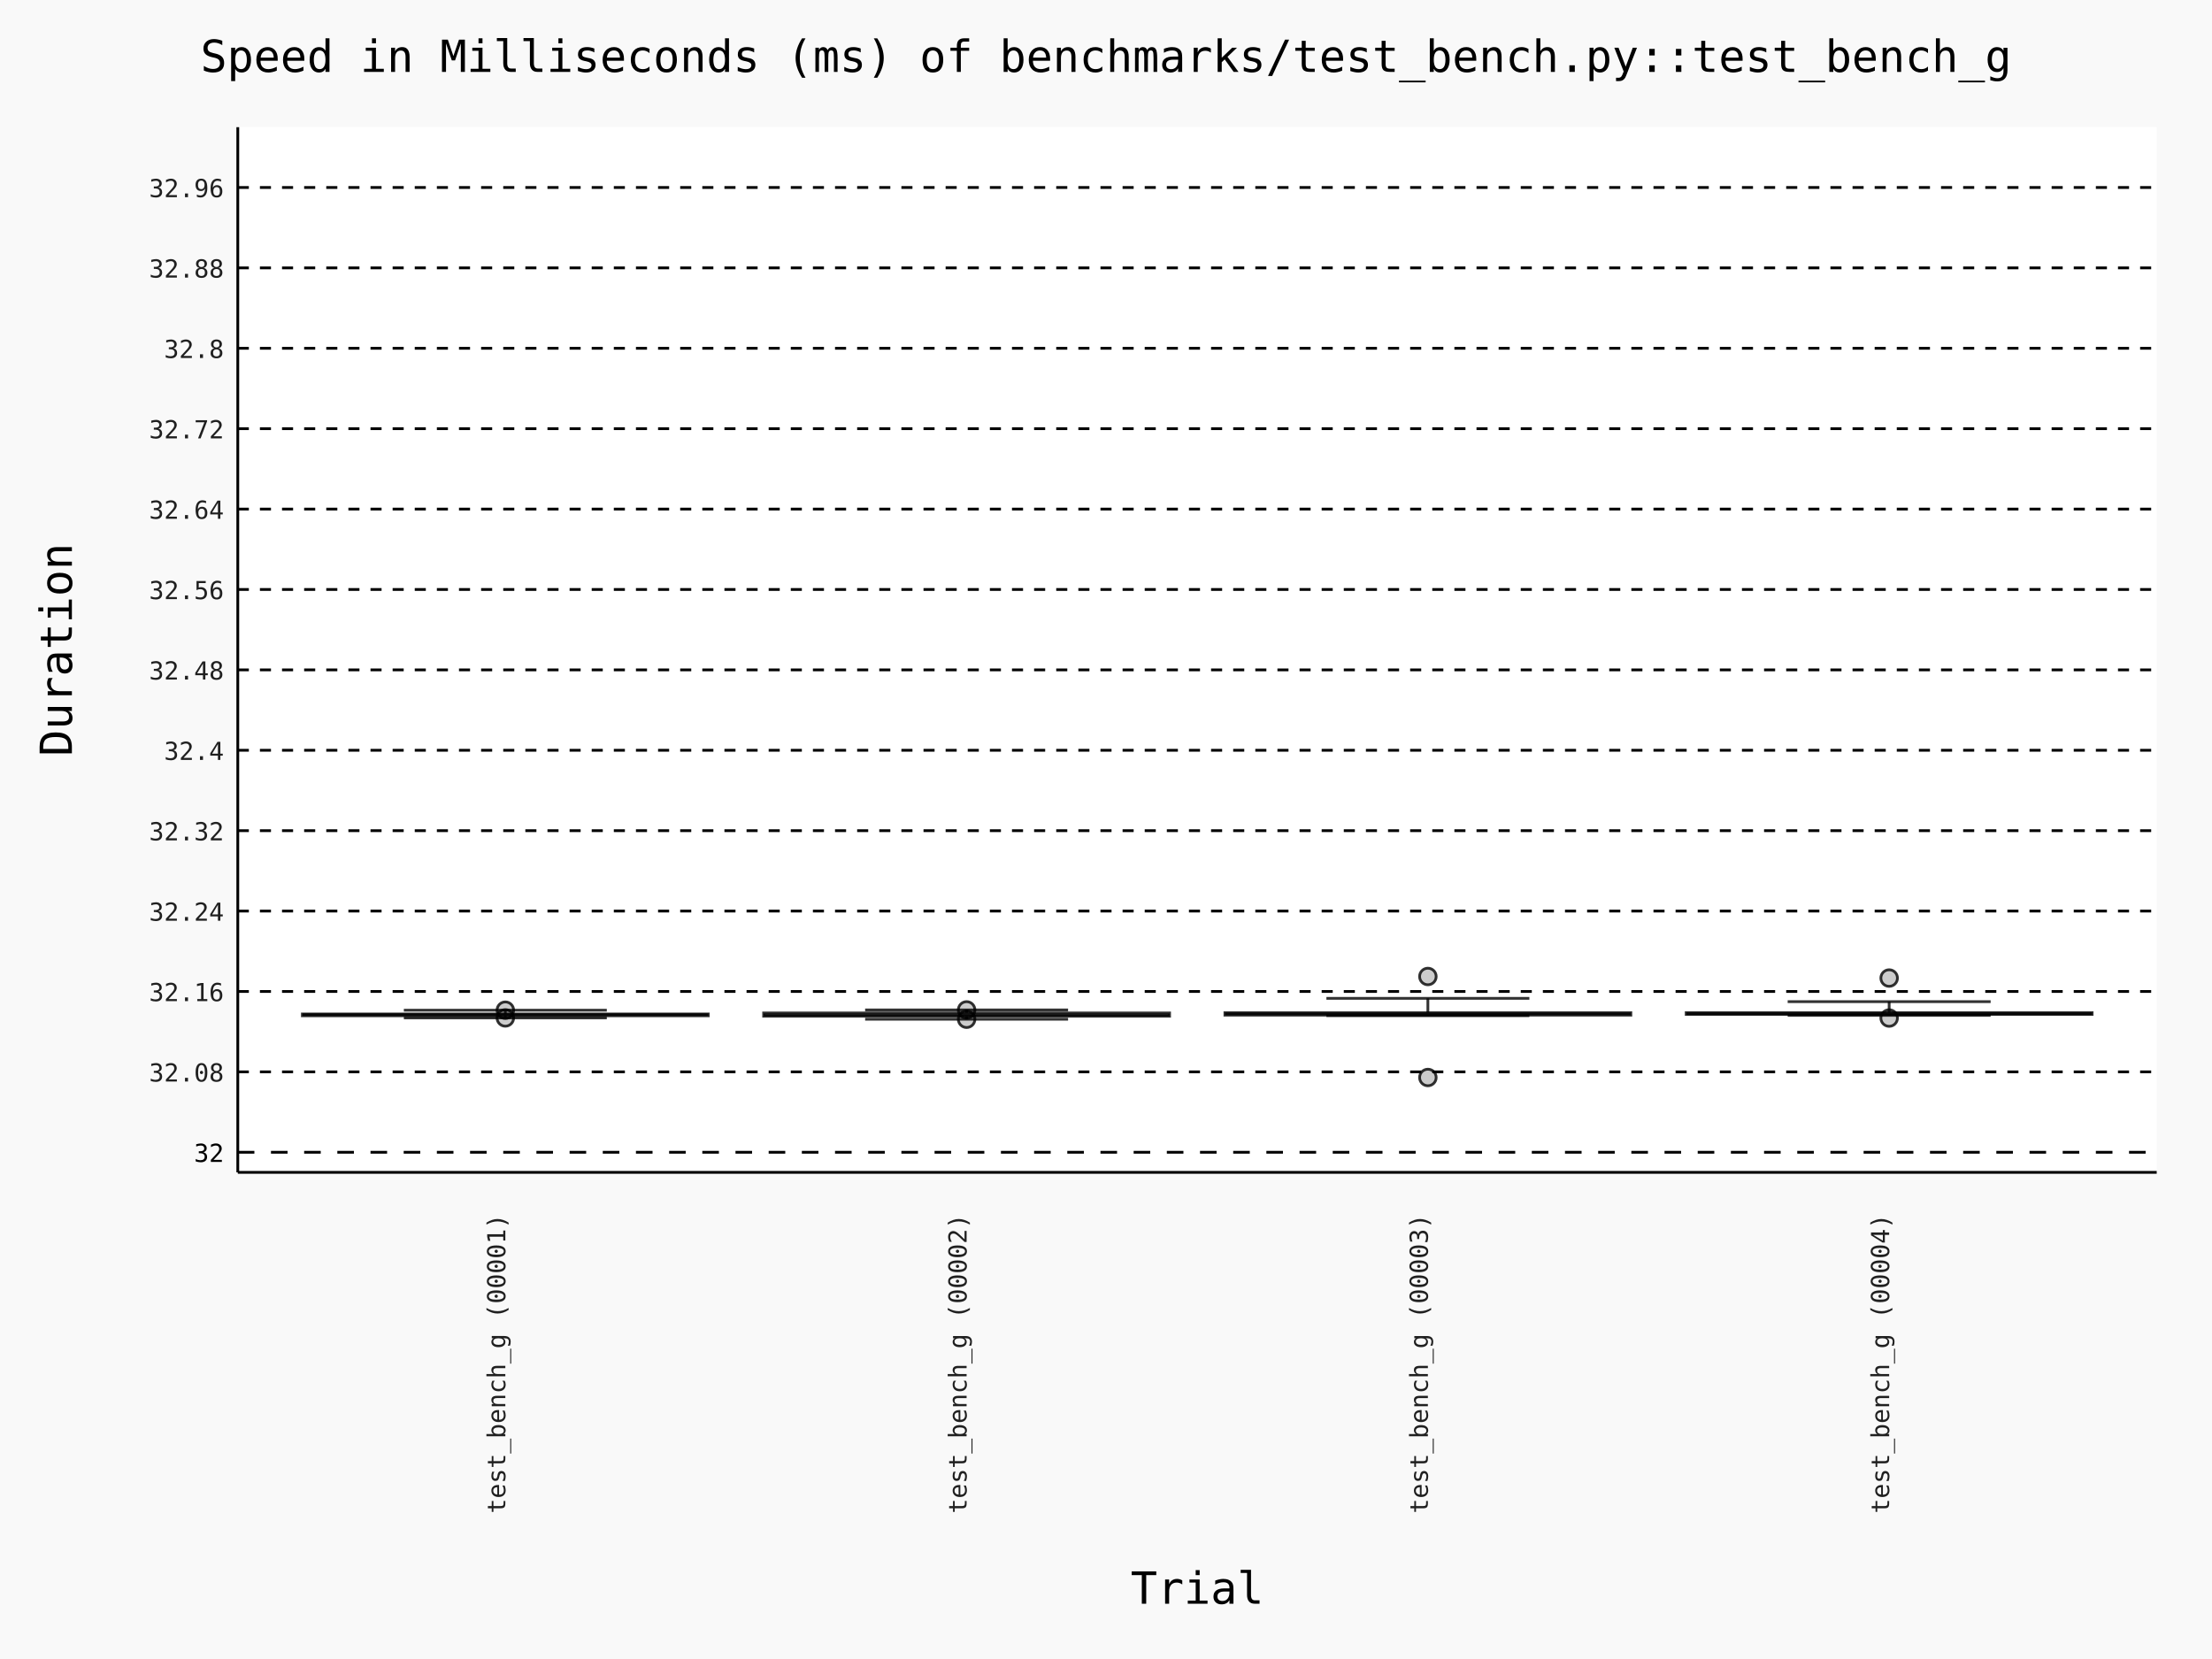
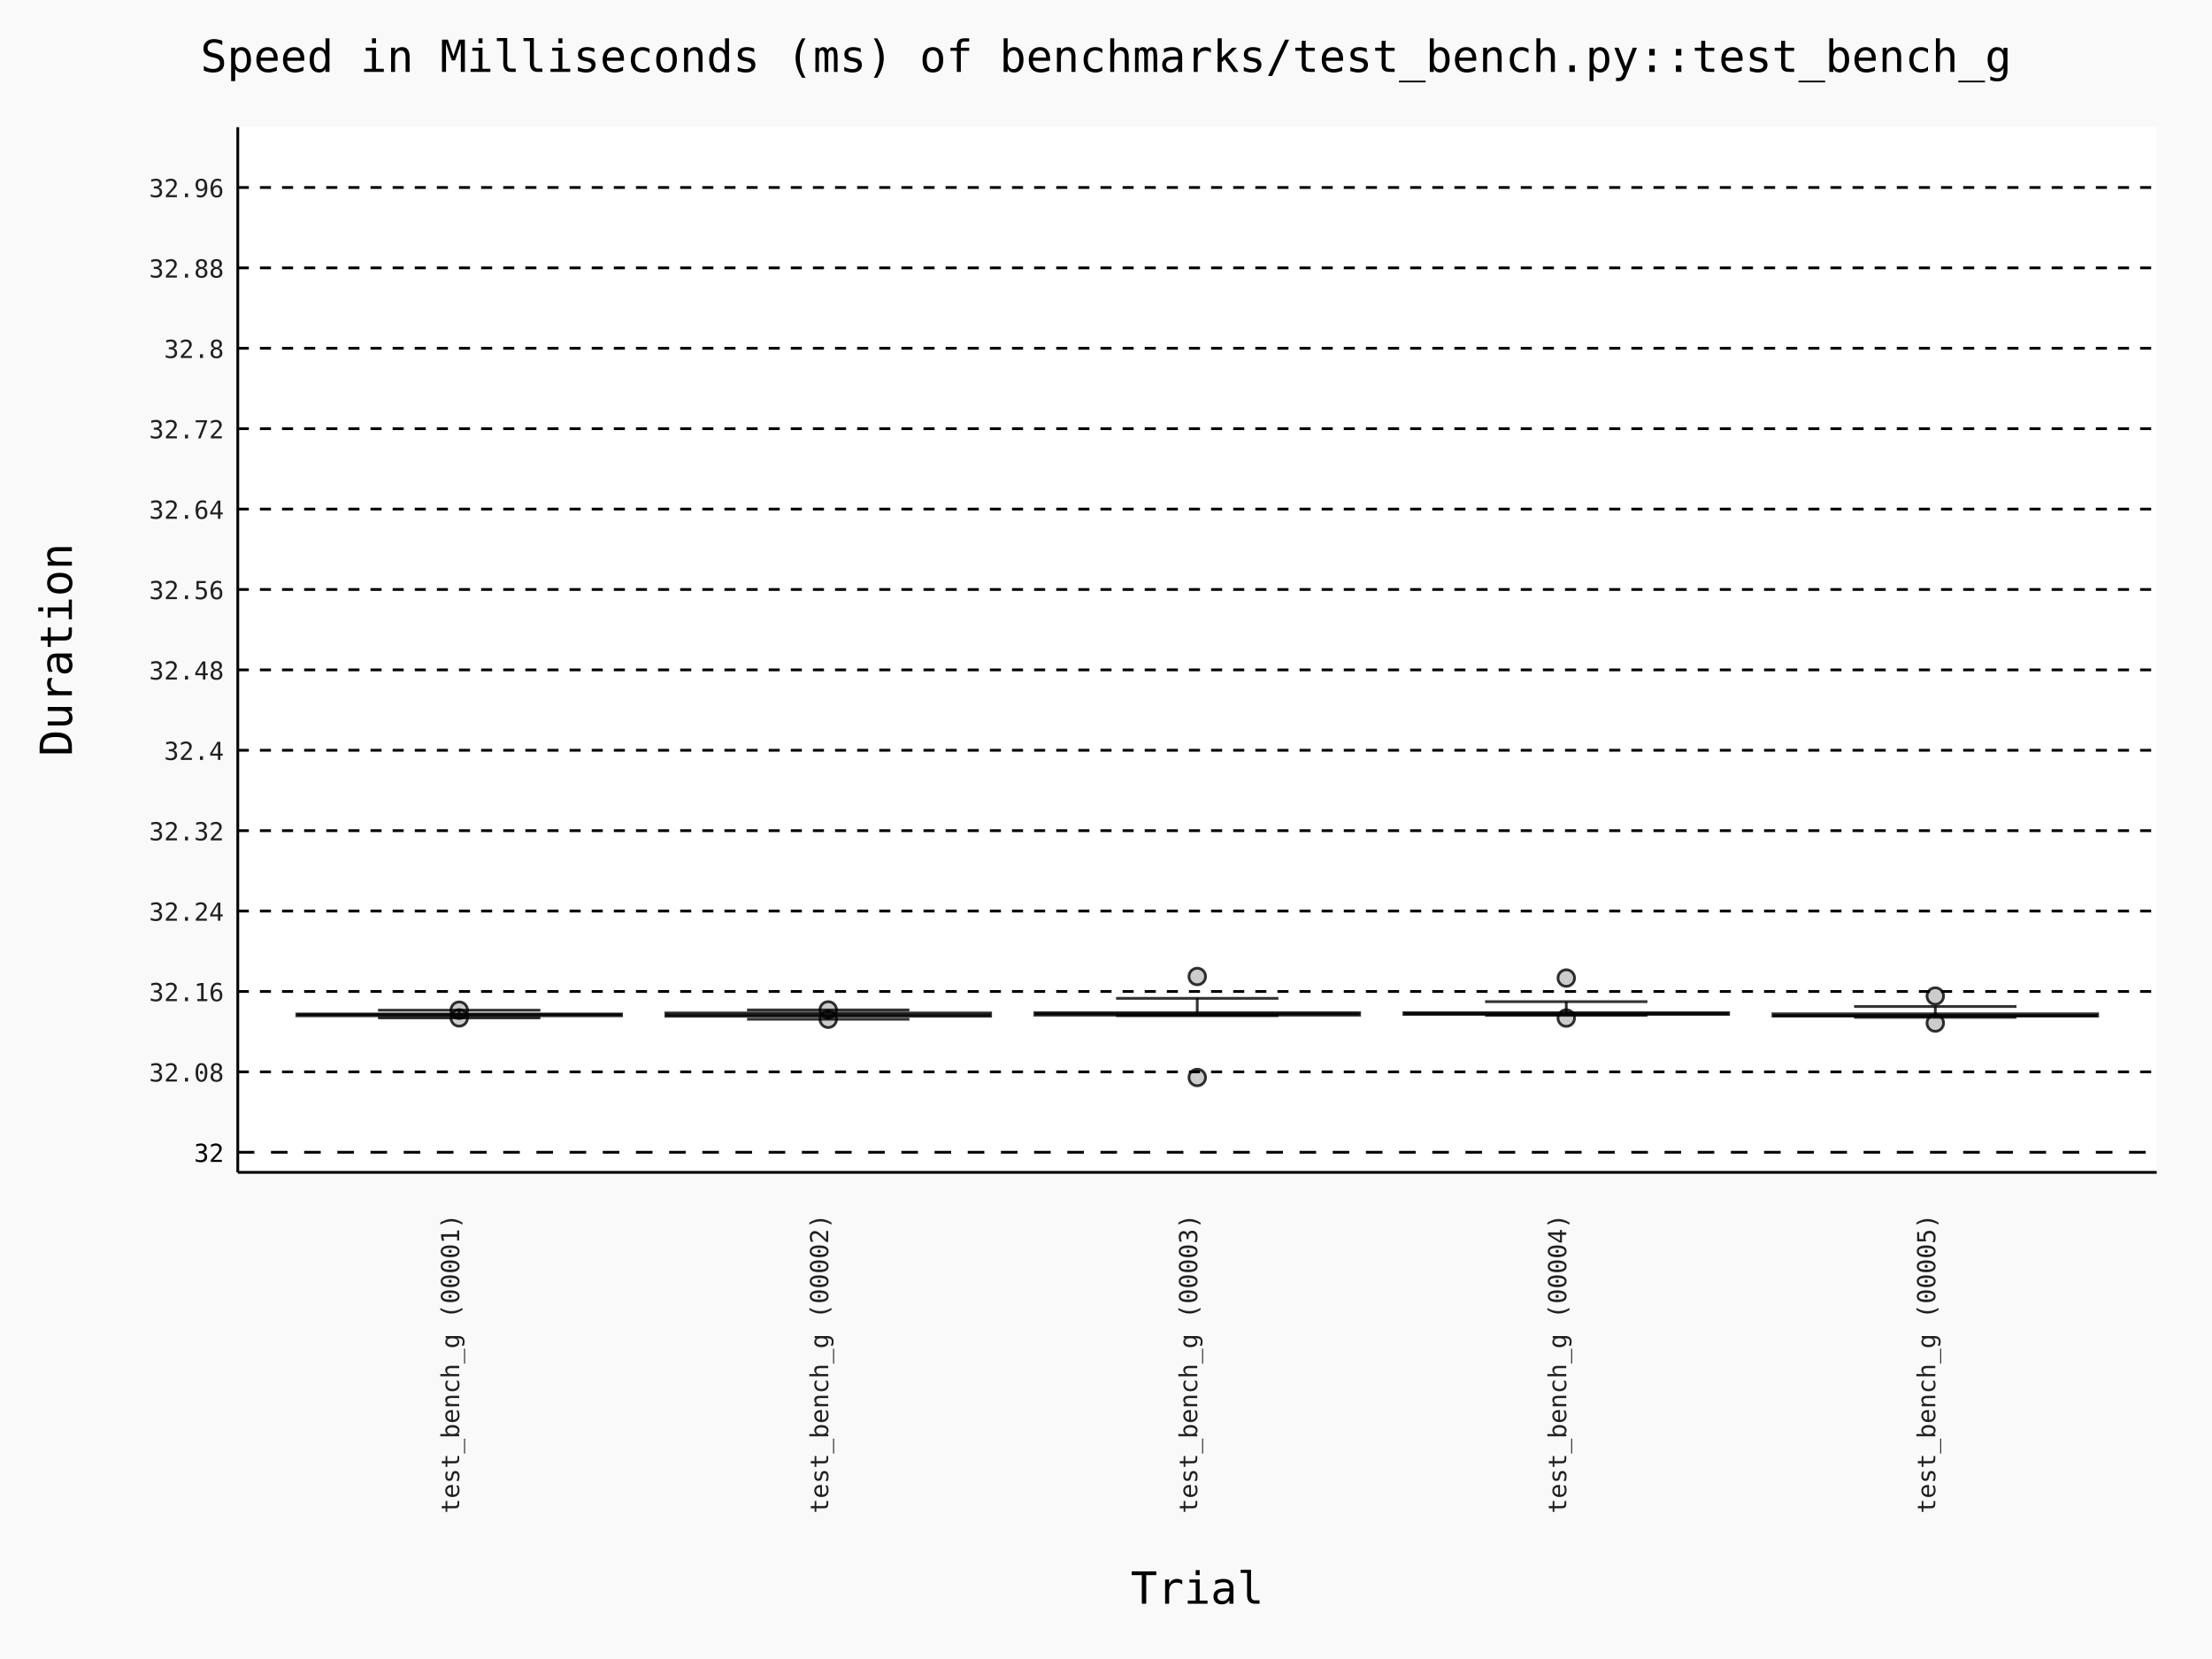
- <svg xmlns="http://www.w3.org/2000/svg" id="chart-4edb6f13-f04c-4167-ac22-a2e3483b337f" class="pygal-chart" viewBox="0 0 800 600">
+ <svg xmlns="http://www.w3.org/2000/svg" id="chart-d47e1f21-ee60-4f0f-8db7-7684466aa155" class="pygal-chart" viewBox="0 0 800 600">
  <defs>
-     <style type="text/css">#chart-4edb6f13-f04c-4167-ac22-a2e3483b337f{-webkit-user-select:none;-webkit-font-smoothing:antialiased;font-family:Consolas,"Deja Vu Sans Mono","Bitstream Vera Sans Mono","Courier New",monospace}#chart-4edb6f13-f04c-4167-ac22-a2e3483b337f .title{font-family:Consolas,"Deja Vu Sans Mono","Bitstream Vera Sans Mono","Courier New",monospace;font-size:16px}#chart-4edb6f13-f04c-4167-ac22-a2e3483b337f .legends .legend text{font-family:Consolas,"Deja Vu Sans Mono","Bitstream Vera Sans Mono","Courier New",monospace;font-size:14px}#chart-4edb6f13-f04c-4167-ac22-a2e3483b337f .axis text{font-family:Consolas,"Deja Vu Sans Mono","Bitstream Vera Sans Mono","Courier New",monospace;font-size:10px}#chart-4edb6f13-f04c-4167-ac22-a2e3483b337f .axis text.major{font-family:Consolas,"Deja Vu Sans Mono","Bitstream Vera Sans Mono","Courier New",monospace;font-size:10px}#chart-4edb6f13-f04c-4167-ac22-a2e3483b337f .text-overlay text.value{font-family:Consolas,"Deja Vu Sans Mono","Bitstream Vera Sans Mono","Courier New",monospace;font-size:16px}#chart-4edb6f13-f04c-4167-ac22-a2e3483b337f .text-overlay text.label{font-family:Consolas,"Deja Vu Sans Mono","Bitstream Vera Sans Mono","Courier New",monospace;font-size:10px}#chart-4edb6f13-f04c-4167-ac22-a2e3483b337f .tooltip{font-family:Consolas,"Deja Vu Sans Mono","Bitstream Vera Sans Mono","Courier New",monospace;font-size:14px}#chart-4edb6f13-f04c-4167-ac22-a2e3483b337f text.no_data{font-family:Consolas,"Deja Vu Sans Mono","Bitstream Vera Sans Mono","Courier New",monospace;font-size:64px}
- #chart-4edb6f13-f04c-4167-ac22-a2e3483b337f{background-color:rgba(249,249,249,1)}#chart-4edb6f13-f04c-4167-ac22-a2e3483b337f path,#chart-4edb6f13-f04c-4167-ac22-a2e3483b337f line,#chart-4edb6f13-f04c-4167-ac22-a2e3483b337f rect,#chart-4edb6f13-f04c-4167-ac22-a2e3483b337f circle{-webkit-transition:150ms;-moz-transition:150ms;transition:150ms}#chart-4edb6f13-f04c-4167-ac22-a2e3483b337f .graph &gt; .background{fill:rgba(249,249,249,1)}#chart-4edb6f13-f04c-4167-ac22-a2e3483b337f .plot &gt; .background{fill:rgba(255,255,255,1)}#chart-4edb6f13-f04c-4167-ac22-a2e3483b337f .graph{fill:rgba(0,0,0,.87)}#chart-4edb6f13-f04c-4167-ac22-a2e3483b337f text.no_data{fill:rgba(0,0,0,1)}#chart-4edb6f13-f04c-4167-ac22-a2e3483b337f .title{fill:rgba(0,0,0,1)}#chart-4edb6f13-f04c-4167-ac22-a2e3483b337f .legends .legend text{fill:rgba(0,0,0,.87)}#chart-4edb6f13-f04c-4167-ac22-a2e3483b337f .legends .legend:hover text{fill:rgba(0,0,0,1)}#chart-4edb6f13-f04c-4167-ac22-a2e3483b337f .axis .line{stroke:rgba(0,0,0,1)}#chart-4edb6f13-f04c-4167-ac22-a2e3483b337f .axis .guide.line{stroke:rgba(0,0,0,.54)}#chart-4edb6f13-f04c-4167-ac22-a2e3483b337f .axis .major.line{stroke:rgba(0,0,0,.87)}#chart-4edb6f13-f04c-4167-ac22-a2e3483b337f .axis text.major{fill:rgba(0,0,0,1)}#chart-4edb6f13-f04c-4167-ac22-a2e3483b337f .axis.y .guides:hover .guide.line,#chart-4edb6f13-f04c-4167-ac22-a2e3483b337f .line-graph .axis.x .guides:hover .guide.line,#chart-4edb6f13-f04c-4167-ac22-a2e3483b337f .stackedline-graph .axis.x .guides:hover .guide.line,#chart-4edb6f13-f04c-4167-ac22-a2e3483b337f .xy-graph .axis.x .guides:hover .guide.line{stroke:rgba(0,0,0,1)}#chart-4edb6f13-f04c-4167-ac22-a2e3483b337f .axis .guides:hover text{fill:rgba(0,0,0,1)}#chart-4edb6f13-f04c-4167-ac22-a2e3483b337f .reactive{fill-opacity:.7;stroke-opacity:.8;stroke-width:1}#chart-4edb6f13-f04c-4167-ac22-a2e3483b337f .ci{stroke:rgba(0,0,0,.87)}#chart-4edb6f13-f04c-4167-ac22-a2e3483b337f .reactive.active,#chart-4edb6f13-f04c-4167-ac22-a2e3483b337f .active .reactive{fill-opacity:.8;stroke-opacity:.9;stroke-width:4}#chart-4edb6f13-f04c-4167-ac22-a2e3483b337f .ci .reactive.active{stroke-width:1.5}#chart-4edb6f13-f04c-4167-ac22-a2e3483b337f .series text{fill:rgba(0,0,0,1)}#chart-4edb6f13-f04c-4167-ac22-a2e3483b337f .tooltip rect{fill:rgba(255,255,255,1);stroke:rgba(0,0,0,1);-webkit-transition:opacity 150ms;-moz-transition:opacity 150ms;transition:opacity 150ms}#chart-4edb6f13-f04c-4167-ac22-a2e3483b337f .tooltip .label{fill:rgba(0,0,0,.87)}#chart-4edb6f13-f04c-4167-ac22-a2e3483b337f .tooltip .label{fill:rgba(0,0,0,.87)}#chart-4edb6f13-f04c-4167-ac22-a2e3483b337f .tooltip .legend{font-size:.8em;fill:rgba(0,0,0,.54)}#chart-4edb6f13-f04c-4167-ac22-a2e3483b337f .tooltip .x_label{font-size:.6em;fill:rgba(0,0,0,1)}#chart-4edb6f13-f04c-4167-ac22-a2e3483b337f .tooltip .xlink{font-size:.5em;text-decoration:underline}#chart-4edb6f13-f04c-4167-ac22-a2e3483b337f .tooltip .value{font-size:1.5em}#chart-4edb6f13-f04c-4167-ac22-a2e3483b337f .bound{font-size:.5em}#chart-4edb6f13-f04c-4167-ac22-a2e3483b337f .max-value{font-size:.75em;fill:rgba(0,0,0,.54)}#chart-4edb6f13-f04c-4167-ac22-a2e3483b337f .map-element{fill:rgba(255,255,255,1);stroke:rgba(0,0,0,.54) !important}#chart-4edb6f13-f04c-4167-ac22-a2e3483b337f .map-element .reactive{fill-opacity:inherit;stroke-opacity:inherit}#chart-4edb6f13-f04c-4167-ac22-a2e3483b337f .color-0,#chart-4edb6f13-f04c-4167-ac22-a2e3483b337f .color-0 a:visited{stroke:#000000;fill:#000000}#chart-4edb6f13-f04c-4167-ac22-a2e3483b337f .color-1,#chart-4edb6f13-f04c-4167-ac22-a2e3483b337f .color-1 a:visited{stroke:#000000;fill:#000000}#chart-4edb6f13-f04c-4167-ac22-a2e3483b337f .color-2,#chart-4edb6f13-f04c-4167-ac22-a2e3483b337f .color-2 a:visited{stroke:#000000;fill:#000000}#chart-4edb6f13-f04c-4167-ac22-a2e3483b337f .color-3,#chart-4edb6f13-f04c-4167-ac22-a2e3483b337f .color-3 a:visited{stroke:#000000;fill:#000000}#chart-4edb6f13-f04c-4167-ac22-a2e3483b337f .text-overlay .color-0 text{fill:white}#chart-4edb6f13-f04c-4167-ac22-a2e3483b337f .text-overlay .color-1 text{fill:white}#chart-4edb6f13-f04c-4167-ac22-a2e3483b337f .text-overlay .color-2 text{fill:white}#chart-4edb6f13-f04c-4167-ac22-a2e3483b337f .text-overlay .color-3 text{fill:white}
- #chart-4edb6f13-f04c-4167-ac22-a2e3483b337f text.no_data{text-anchor:middle}#chart-4edb6f13-f04c-4167-ac22-a2e3483b337f .guide.line{fill:none}#chart-4edb6f13-f04c-4167-ac22-a2e3483b337f .centered{text-anchor:middle}#chart-4edb6f13-f04c-4167-ac22-a2e3483b337f .title{text-anchor:middle}#chart-4edb6f13-f04c-4167-ac22-a2e3483b337f .legends .legend text{fill-opacity:1}#chart-4edb6f13-f04c-4167-ac22-a2e3483b337f .axis.x text{text-anchor:middle}#chart-4edb6f13-f04c-4167-ac22-a2e3483b337f .axis.x:not(.web) text[transform]{text-anchor:start}#chart-4edb6f13-f04c-4167-ac22-a2e3483b337f .axis.x:not(.web) text[transform].backwards{text-anchor:end}#chart-4edb6f13-f04c-4167-ac22-a2e3483b337f .axis.y text{text-anchor:end}#chart-4edb6f13-f04c-4167-ac22-a2e3483b337f .axis.y text[transform].backwards{text-anchor:start}#chart-4edb6f13-f04c-4167-ac22-a2e3483b337f .axis.y2 text{text-anchor:start}#chart-4edb6f13-f04c-4167-ac22-a2e3483b337f .axis.y2 text[transform].backwards{text-anchor:end}#chart-4edb6f13-f04c-4167-ac22-a2e3483b337f .axis .guide.line{stroke-dasharray:4,4;stroke:black}#chart-4edb6f13-f04c-4167-ac22-a2e3483b337f .axis .major.guide.line{stroke-dasharray:6,6;stroke:black}#chart-4edb6f13-f04c-4167-ac22-a2e3483b337f .horizontal .axis.y .guide.line,#chart-4edb6f13-f04c-4167-ac22-a2e3483b337f .horizontal .axis.y2 .guide.line,#chart-4edb6f13-f04c-4167-ac22-a2e3483b337f .vertical .axis.x .guide.line{opacity:0}#chart-4edb6f13-f04c-4167-ac22-a2e3483b337f .horizontal .axis.always_show .guide.line,#chart-4edb6f13-f04c-4167-ac22-a2e3483b337f .vertical .axis.always_show .guide.line{opacity:1 !important}#chart-4edb6f13-f04c-4167-ac22-a2e3483b337f .axis.y .guides:hover .guide.line,#chart-4edb6f13-f04c-4167-ac22-a2e3483b337f .axis.y2 .guides:hover .guide.line,#chart-4edb6f13-f04c-4167-ac22-a2e3483b337f .axis.x .guides:hover .guide.line{opacity:1}#chart-4edb6f13-f04c-4167-ac22-a2e3483b337f .axis .guides:hover text{opacity:1}#chart-4edb6f13-f04c-4167-ac22-a2e3483b337f .nofill{fill:none}#chart-4edb6f13-f04c-4167-ac22-a2e3483b337f .subtle-fill{fill-opacity:.2}#chart-4edb6f13-f04c-4167-ac22-a2e3483b337f .dot{stroke-width:1px;fill-opacity:1;stroke-opacity:1}#chart-4edb6f13-f04c-4167-ac22-a2e3483b337f .dot.active{stroke-width:5px}#chart-4edb6f13-f04c-4167-ac22-a2e3483b337f .dot.negative{fill:transparent}#chart-4edb6f13-f04c-4167-ac22-a2e3483b337f text,#chart-4edb6f13-f04c-4167-ac22-a2e3483b337f tspan{stroke:none !important}#chart-4edb6f13-f04c-4167-ac22-a2e3483b337f .series text.active{opacity:1}#chart-4edb6f13-f04c-4167-ac22-a2e3483b337f .tooltip rect{fill-opacity:.95;stroke-width:.5}#chart-4edb6f13-f04c-4167-ac22-a2e3483b337f .tooltip text{fill-opacity:1}#chart-4edb6f13-f04c-4167-ac22-a2e3483b337f .showable{visibility:hidden}#chart-4edb6f13-f04c-4167-ac22-a2e3483b337f .showable.shown{visibility:visible}#chart-4edb6f13-f04c-4167-ac22-a2e3483b337f .gauge-background{fill:rgba(229,229,229,1);stroke:none}#chart-4edb6f13-f04c-4167-ac22-a2e3483b337f .bg-lines{stroke:rgba(249,249,249,1);stroke-width:2px}
+     <style type="text/css">#chart-d47e1f21-ee60-4f0f-8db7-7684466aa155{-webkit-user-select:none;-webkit-font-smoothing:antialiased;font-family:Consolas,"Deja Vu Sans Mono","Bitstream Vera Sans Mono","Courier New",monospace}#chart-d47e1f21-ee60-4f0f-8db7-7684466aa155 .title{font-family:Consolas,"Deja Vu Sans Mono","Bitstream Vera Sans Mono","Courier New",monospace;font-size:16px}#chart-d47e1f21-ee60-4f0f-8db7-7684466aa155 .legends .legend text{font-family:Consolas,"Deja Vu Sans Mono","Bitstream Vera Sans Mono","Courier New",monospace;font-size:14px}#chart-d47e1f21-ee60-4f0f-8db7-7684466aa155 .axis text{font-family:Consolas,"Deja Vu Sans Mono","Bitstream Vera Sans Mono","Courier New",monospace;font-size:10px}#chart-d47e1f21-ee60-4f0f-8db7-7684466aa155 .axis text.major{font-family:Consolas,"Deja Vu Sans Mono","Bitstream Vera Sans Mono","Courier New",monospace;font-size:10px}#chart-d47e1f21-ee60-4f0f-8db7-7684466aa155 .text-overlay text.value{font-family:Consolas,"Deja Vu Sans Mono","Bitstream Vera Sans Mono","Courier New",monospace;font-size:16px}#chart-d47e1f21-ee60-4f0f-8db7-7684466aa155 .text-overlay text.label{font-family:Consolas,"Deja Vu Sans Mono","Bitstream Vera Sans Mono","Courier New",monospace;font-size:10px}#chart-d47e1f21-ee60-4f0f-8db7-7684466aa155 .tooltip{font-family:Consolas,"Deja Vu Sans Mono","Bitstream Vera Sans Mono","Courier New",monospace;font-size:14px}#chart-d47e1f21-ee60-4f0f-8db7-7684466aa155 text.no_data{font-family:Consolas,"Deja Vu Sans Mono","Bitstream Vera Sans Mono","Courier New",monospace;font-size:64px}
+ #chart-d47e1f21-ee60-4f0f-8db7-7684466aa155{background-color:rgba(249,249,249,1)}#chart-d47e1f21-ee60-4f0f-8db7-7684466aa155 path,#chart-d47e1f21-ee60-4f0f-8db7-7684466aa155 line,#chart-d47e1f21-ee60-4f0f-8db7-7684466aa155 rect,#chart-d47e1f21-ee60-4f0f-8db7-7684466aa155 circle{-webkit-transition:150ms;-moz-transition:150ms;transition:150ms}#chart-d47e1f21-ee60-4f0f-8db7-7684466aa155 .graph &gt; .background{fill:rgba(249,249,249,1)}#chart-d47e1f21-ee60-4f0f-8db7-7684466aa155 .plot &gt; .background{fill:rgba(255,255,255,1)}#chart-d47e1f21-ee60-4f0f-8db7-7684466aa155 .graph{fill:rgba(0,0,0,.87)}#chart-d47e1f21-ee60-4f0f-8db7-7684466aa155 text.no_data{fill:rgba(0,0,0,1)}#chart-d47e1f21-ee60-4f0f-8db7-7684466aa155 .title{fill:rgba(0,0,0,1)}#chart-d47e1f21-ee60-4f0f-8db7-7684466aa155 .legends .legend text{fill:rgba(0,0,0,.87)}#chart-d47e1f21-ee60-4f0f-8db7-7684466aa155 .legends .legend:hover text{fill:rgba(0,0,0,1)}#chart-d47e1f21-ee60-4f0f-8db7-7684466aa155 .axis .line{stroke:rgba(0,0,0,1)}#chart-d47e1f21-ee60-4f0f-8db7-7684466aa155 .axis .guide.line{stroke:rgba(0,0,0,.54)}#chart-d47e1f21-ee60-4f0f-8db7-7684466aa155 .axis .major.line{stroke:rgba(0,0,0,.87)}#chart-d47e1f21-ee60-4f0f-8db7-7684466aa155 .axis text.major{fill:rgba(0,0,0,1)}#chart-d47e1f21-ee60-4f0f-8db7-7684466aa155 .axis.y .guides:hover .guide.line,#chart-d47e1f21-ee60-4f0f-8db7-7684466aa155 .line-graph .axis.x .guides:hover .guide.line,#chart-d47e1f21-ee60-4f0f-8db7-7684466aa155 .stackedline-graph .axis.x .guides:hover .guide.line,#chart-d47e1f21-ee60-4f0f-8db7-7684466aa155 .xy-graph .axis.x .guides:hover .guide.line{stroke:rgba(0,0,0,1)}#chart-d47e1f21-ee60-4f0f-8db7-7684466aa155 .axis .guides:hover text{fill:rgba(0,0,0,1)}#chart-d47e1f21-ee60-4f0f-8db7-7684466aa155 .reactive{fill-opacity:.7;stroke-opacity:.8;stroke-width:1}#chart-d47e1f21-ee60-4f0f-8db7-7684466aa155 .ci{stroke:rgba(0,0,0,.87)}#chart-d47e1f21-ee60-4f0f-8db7-7684466aa155 .reactive.active,#chart-d47e1f21-ee60-4f0f-8db7-7684466aa155 .active .reactive{fill-opacity:.8;stroke-opacity:.9;stroke-width:4}#chart-d47e1f21-ee60-4f0f-8db7-7684466aa155 .ci .reactive.active{stroke-width:1.5}#chart-d47e1f21-ee60-4f0f-8db7-7684466aa155 .series text{fill:rgba(0,0,0,1)}#chart-d47e1f21-ee60-4f0f-8db7-7684466aa155 .tooltip rect{fill:rgba(255,255,255,1);stroke:rgba(0,0,0,1);-webkit-transition:opacity 150ms;-moz-transition:opacity 150ms;transition:opacity 150ms}#chart-d47e1f21-ee60-4f0f-8db7-7684466aa155 .tooltip .label{fill:rgba(0,0,0,.87)}#chart-d47e1f21-ee60-4f0f-8db7-7684466aa155 .tooltip .label{fill:rgba(0,0,0,.87)}#chart-d47e1f21-ee60-4f0f-8db7-7684466aa155 .tooltip .legend{font-size:.8em;fill:rgba(0,0,0,.54)}#chart-d47e1f21-ee60-4f0f-8db7-7684466aa155 .tooltip .x_label{font-size:.6em;fill:rgba(0,0,0,1)}#chart-d47e1f21-ee60-4f0f-8db7-7684466aa155 .tooltip .xlink{font-size:.5em;text-decoration:underline}#chart-d47e1f21-ee60-4f0f-8db7-7684466aa155 .tooltip .value{font-size:1.5em}#chart-d47e1f21-ee60-4f0f-8db7-7684466aa155 .bound{font-size:.5em}#chart-d47e1f21-ee60-4f0f-8db7-7684466aa155 .max-value{font-size:.75em;fill:rgba(0,0,0,.54)}#chart-d47e1f21-ee60-4f0f-8db7-7684466aa155 .map-element{fill:rgba(255,255,255,1);stroke:rgba(0,0,0,.54) !important}#chart-d47e1f21-ee60-4f0f-8db7-7684466aa155 .map-element .reactive{fill-opacity:inherit;stroke-opacity:inherit}#chart-d47e1f21-ee60-4f0f-8db7-7684466aa155 .color-0,#chart-d47e1f21-ee60-4f0f-8db7-7684466aa155 .color-0 a:visited{stroke:#000000;fill:#000000}#chart-d47e1f21-ee60-4f0f-8db7-7684466aa155 .color-1,#chart-d47e1f21-ee60-4f0f-8db7-7684466aa155 .color-1 a:visited{stroke:#000000;fill:#000000}#chart-d47e1f21-ee60-4f0f-8db7-7684466aa155 .color-2,#chart-d47e1f21-ee60-4f0f-8db7-7684466aa155 .color-2 a:visited{stroke:#000000;fill:#000000}#chart-d47e1f21-ee60-4f0f-8db7-7684466aa155 .color-3,#chart-d47e1f21-ee60-4f0f-8db7-7684466aa155 .color-3 a:visited{stroke:#000000;fill:#000000}#chart-d47e1f21-ee60-4f0f-8db7-7684466aa155 .color-4,#chart-d47e1f21-ee60-4f0f-8db7-7684466aa155 .color-4 a:visited{stroke:#000000;fill:#000000}#chart-d47e1f21-ee60-4f0f-8db7-7684466aa155 .text-overlay .color-0 text{fill:white}#chart-d47e1f21-ee60-4f0f-8db7-7684466aa155 .text-overlay .color-1 text{fill:white}#chart-d47e1f21-ee60-4f0f-8db7-7684466aa155 .text-overlay .color-2 text{fill:white}#chart-d47e1f21-ee60-4f0f-8db7-7684466aa155 .text-overlay .color-3 text{fill:white}#chart-d47e1f21-ee60-4f0f-8db7-7684466aa155 .text-overlay .color-4 text{fill:white}
+ #chart-d47e1f21-ee60-4f0f-8db7-7684466aa155 text.no_data{text-anchor:middle}#chart-d47e1f21-ee60-4f0f-8db7-7684466aa155 .guide.line{fill:none}#chart-d47e1f21-ee60-4f0f-8db7-7684466aa155 .centered{text-anchor:middle}#chart-d47e1f21-ee60-4f0f-8db7-7684466aa155 .title{text-anchor:middle}#chart-d47e1f21-ee60-4f0f-8db7-7684466aa155 .legends .legend text{fill-opacity:1}#chart-d47e1f21-ee60-4f0f-8db7-7684466aa155 .axis.x text{text-anchor:middle}#chart-d47e1f21-ee60-4f0f-8db7-7684466aa155 .axis.x:not(.web) text[transform]{text-anchor:start}#chart-d47e1f21-ee60-4f0f-8db7-7684466aa155 .axis.x:not(.web) text[transform].backwards{text-anchor:end}#chart-d47e1f21-ee60-4f0f-8db7-7684466aa155 .axis.y text{text-anchor:end}#chart-d47e1f21-ee60-4f0f-8db7-7684466aa155 .axis.y text[transform].backwards{text-anchor:start}#chart-d47e1f21-ee60-4f0f-8db7-7684466aa155 .axis.y2 text{text-anchor:start}#chart-d47e1f21-ee60-4f0f-8db7-7684466aa155 .axis.y2 text[transform].backwards{text-anchor:end}#chart-d47e1f21-ee60-4f0f-8db7-7684466aa155 .axis .guide.line{stroke-dasharray:4,4;stroke:black}#chart-d47e1f21-ee60-4f0f-8db7-7684466aa155 .axis .major.guide.line{stroke-dasharray:6,6;stroke:black}#chart-d47e1f21-ee60-4f0f-8db7-7684466aa155 .horizontal .axis.y .guide.line,#chart-d47e1f21-ee60-4f0f-8db7-7684466aa155 .horizontal .axis.y2 .guide.line,#chart-d47e1f21-ee60-4f0f-8db7-7684466aa155 .vertical .axis.x .guide.line{opacity:0}#chart-d47e1f21-ee60-4f0f-8db7-7684466aa155 .horizontal .axis.always_show .guide.line,#chart-d47e1f21-ee60-4f0f-8db7-7684466aa155 .vertical .axis.always_show .guide.line{opacity:1 !important}#chart-d47e1f21-ee60-4f0f-8db7-7684466aa155 .axis.y .guides:hover .guide.line,#chart-d47e1f21-ee60-4f0f-8db7-7684466aa155 .axis.y2 .guides:hover .guide.line,#chart-d47e1f21-ee60-4f0f-8db7-7684466aa155 .axis.x .guides:hover .guide.line{opacity:1}#chart-d47e1f21-ee60-4f0f-8db7-7684466aa155 .axis .guides:hover text{opacity:1}#chart-d47e1f21-ee60-4f0f-8db7-7684466aa155 .nofill{fill:none}#chart-d47e1f21-ee60-4f0f-8db7-7684466aa155 .subtle-fill{fill-opacity:.2}#chart-d47e1f21-ee60-4f0f-8db7-7684466aa155 .dot{stroke-width:1px;fill-opacity:1;stroke-opacity:1}#chart-d47e1f21-ee60-4f0f-8db7-7684466aa155 .dot.active{stroke-width:5px}#chart-d47e1f21-ee60-4f0f-8db7-7684466aa155 .dot.negative{fill:transparent}#chart-d47e1f21-ee60-4f0f-8db7-7684466aa155 text,#chart-d47e1f21-ee60-4f0f-8db7-7684466aa155 tspan{stroke:none !important}#chart-d47e1f21-ee60-4f0f-8db7-7684466aa155 .series text.active{opacity:1}#chart-d47e1f21-ee60-4f0f-8db7-7684466aa155 .tooltip rect{fill-opacity:.95;stroke-width:.5}#chart-d47e1f21-ee60-4f0f-8db7-7684466aa155 .tooltip text{fill-opacity:1}#chart-d47e1f21-ee60-4f0f-8db7-7684466aa155 .showable{visibility:hidden}#chart-d47e1f21-ee60-4f0f-8db7-7684466aa155 .showable.shown{visibility:visible}#chart-d47e1f21-ee60-4f0f-8db7-7684466aa155 .gauge-background{fill:rgba(229,229,229,1);stroke:none}#chart-d47e1f21-ee60-4f0f-8db7-7684466aa155 .bg-lines{stroke:rgba(249,249,249,1);stroke-width:2px}
.tooltip .value{font-size:1em !important}.axis text{font-size:9px !important}</style>
  </defs>
  <g class="graph custombox-graph vertical">
    <rect x="0" y="0" width="800" height="600" class="background" />
    <g transform="translate(86, 46)" class="plot">
      <rect x="0" y="0" width="694.0" height="378.0" class="background" />
      <g class="axis y always_show">
        <path d="M0 378 h694" class="line" />
        <g class="guides">
          <path d="M0 370.731 h694" class="major guide line" />
          <text x="-5" y="374.231" class="major">32</text>
        </g>
        <g class="guides">
          <path d="M0 341.654 h694" class="guide line" />
          <text x="-5" y="345.154" class="">32.08</text>
        </g>
        <g class="guides">
          <path d="M0 312.577 h694" class="guide line" />
          <text x="-5" y="316.077" class="">32.16</text>
        </g>
        <g class="guides">
          <path d="M0 283.5 h694" class="guide line" />
          <text x="-5" y="287" class="">32.24</text>
        </g>
        <g class="guides">
          <path d="M0 254.423 h694" class="guide line" />
          <text x="-5" y="257.923" class="">32.32</text>
        </g>
        <g class="guides">
          <path d="M0 225.346 h694" class="guide line" />
          <text x="-5" y="228.846" class="">32.4</text>
        </g>
        <g class="guides">
          <path d="M0 196.269 h694" class="guide line" />
          <text x="-5" y="199.769" class="">32.48</text>
        </g>
        <g class="guides">
          <path d="M0 167.192 h694" class="guide line" />
          <text x="-5" y="170.692" class="">32.56</text>
        </g>
        <g class="guides">
          <path d="M0 138.115 h694" class="guide line" />
          <text x="-5" y="141.615" class="">32.64</text>
        </g>
        <g class="guides">
          <path d="M0 109.038 h694" class="guide line" />
          <text x="-5" y="112.538" class="">32.72</text>
        </g>
        <g class="guides">
          <path d="M0 79.962 h694" class="guide line" />
          <text x="-5" y="83.462" class="">32.8</text>
        </g>
        <g class="guides">
          <path d="M0 50.885 h694" class="guide line" />
          <text x="-5" y="54.385" class="">32.88</text>
        </g>
        <g class="guides">
          <path d="M0 21.808 h694" class="guide line" />
          <text x="-5" y="25.308" class="">32.96</text>
        </g>
      </g>
      <g class="axis x">
        <path d="M0 0 v378" class="line" />
        <g class="guides">
-           <path d="M96.76 0 v378" class="guide line" />
-           <text x="96.76" y="393.0" class="backwards" transform="rotate(270 96.75961 393)">test_bench_g (00001)</text>
+           <path d="M80.077 0 v378" class="guide line" />
+           <text x="80.077" y="393.0" class="backwards" transform="rotate(270 80.07692 393)">test_bench_g (00001)</text>
        </g>
        <g class="guides">
-           <path d="M263.587 0 v378" class="guide line" />
-           <text x="263.587" y="393.0" class="backwards" transform="rotate(270 263.5865 393)">test_bench_g (00002)</text>
+           <path d="M213.538 0 v378" class="guide line" />
+           <text x="213.538" y="393.0" class="backwards" transform="rotate(270 213.5385 393)">test_bench_g (00002)</text>
        </g>
        <g class="guides">
-           <path d="M430.413 0 v378" class="guide line" />
-           <text x="430.413" y="393.0" class="backwards" transform="rotate(270 430.4135 393)">test_bench_g (00003)</text>
+           <path d="M347 0 v378" class="guide line" />
+           <text x="347.0" y="393.0" class="backwards" transform="rotate(270 347 393)">test_bench_g (00003)</text>
        </g>
        <g class="guides">
-           <path d="M597.24 0 v378" class="guide line" />
-           <text x="597.24" y="393.0" class="backwards" transform="rotate(270 597.2404 393)">test_bench_g (00004)</text>
+           <path d="M480.462 0 v378" class="guide line" />
+           <text x="480.462" y="393.0" class="backwards" transform="rotate(270 480.4615 393)">test_bench_g (00004)</text>
+         </g>
+         <g class="guides">
+           <path d="M613.923 0 v378" class="guide line" />
+           <text x="613.923" y="393.0" class="backwards" transform="rotate(270 613.9231 393)">test_bench_g (00005)</text>
        </g>
      </g>
      <g class="series serie-0 color-0">
        <g class="boxes">
          <g class="box">
-             <path stroke-width="3" d="M60.058 322.143 L133.462 322.143" class="reactive tooltip-trigger" />
-             <path stroke-width="3" d="M23.356 320.961 L170.163 320.961" class="reactive tooltip-trigger" />
-             <path stroke-width="3" d="M60.058 319.354 L133.462 319.354" class="reactive tooltip-trigger" />
-             <path stroke-width="2" d="M96.76 322.143 L96.76 321.374" class="reactive tooltip-trigger" />
-             <path stroke-width="2" d="M96.76 319.354 L96.76 320.722" class="reactive tooltip-trigger" />
-             <rect x="23.356" y="320.722" height="0.652" width="146.808" class="subtle-fill reactive tooltip-trigger" />
-             <circle cx="96.76" cy="322.143" r="3" class="subtle-fill reactive tooltip-trigger" />
-             <circle cx="96.76" cy="319.354" r="3" class="subtle-fill reactive tooltip-trigger" />
+             <path stroke-width="3" d="M50.715 322.143 L109.438 322.143" class="reactive tooltip-trigger" />
+             <path stroke-width="3" d="M21.354 320.961 L138.8 320.961" class="reactive tooltip-trigger" />
+             <path stroke-width="3" d="M50.715 319.354 L109.438 319.354" class="reactive tooltip-trigger" />
+             <path stroke-width="2" d="M80.077 322.143 L80.077 321.374" class="reactive tooltip-trigger" />
+             <path stroke-width="2" d="M80.077 319.354 L80.077 320.722" class="reactive tooltip-trigger" />
+             <rect x="21.354" y="320.722" height="0.652" width="117.446" class="subtle-fill reactive tooltip-trigger" />
+             <circle cx="80.077" cy="322.143" r="3" class="subtle-fill reactive tooltip-trigger" />
+             <circle cx="80.077" cy="319.354" r="3" class="subtle-fill reactive tooltip-trigger" />
          </g>
        </g>
      </g>
      <g class="series serie-1 color-1">
        <g class="boxes">
          <g class="box">
-             <path stroke-width="3" d="M226.885 322.617 L300.288 322.617" class="reactive tooltip-trigger" />
-             <path stroke-width="3" d="M190.183 321.068 L336.99 321.068" class="reactive tooltip-trigger" />
-             <path stroke-width="3" d="M226.885 319.257 L300.288 319.257" class="reactive tooltip-trigger" />
-             <path stroke-width="2" d="M263.587 322.617 L263.587 321.519" class="reactive tooltip-trigger" />
-             <path stroke-width="2" d="M263.587 319.257 L263.587 320.35" class="reactive tooltip-trigger" />
-             <rect x="190.183" y="320.35" height="1.17" width="146.808" class="subtle-fill reactive tooltip-trigger" />
-             <circle cx="263.587" cy="322.617" r="3" class="subtle-fill reactive tooltip-trigger" />
-             <circle cx="263.587" cy="319.257" r="3" class="subtle-fill reactive tooltip-trigger" />
+             <path stroke-width="3" d="M184.177 322.617 L242.9 322.617" class="reactive tooltip-trigger" />
+             <path stroke-width="3" d="M154.815 321.068 L272.262 321.068" class="reactive tooltip-trigger" />
+             <path stroke-width="3" d="M184.177 319.257 L242.9 319.257" class="reactive tooltip-trigger" />
+             <path stroke-width="2" d="M213.538 322.617 L213.538 321.519" class="reactive tooltip-trigger" />
+             <path stroke-width="2" d="M213.538 319.257 L213.538 320.35" class="reactive tooltip-trigger" />
+             <rect x="154.815" y="320.35" height="1.17" width="117.446" class="subtle-fill reactive tooltip-trigger" />
+             <circle cx="213.538" cy="322.617" r="3" class="subtle-fill reactive tooltip-trigger" />
+             <circle cx="213.538" cy="319.257" r="3" class="subtle-fill reactive tooltip-trigger" />
          </g>
        </g>
      </g>
      <g class="series serie-2 color-2">
        <g class="boxes">
          <g class="box">
-             <path stroke-width="3" d="M393.712 321.337 L467.115 321.337" class="reactive tooltip-trigger" />
-             <path stroke-width="3" d="M357.01 320.679 L503.817 320.679" class="reactive tooltip-trigger" />
-             <path stroke-width="3" d="M393.712 315.065 L467.115 315.065" class="reactive tooltip-trigger" />
-             <path stroke-width="2" d="M430.413 321.337 L430.413 321.135" class="reactive tooltip-trigger" />
-             <path stroke-width="2" d="M430.413 315.065 L430.413 320.273" class="reactive tooltip-trigger" />
-             <rect x="357.01" y="320.273" height="0.863" width="146.808" class="subtle-fill reactive tooltip-trigger" />
-             <circle cx="430.413" cy="343.687" r="3" class="subtle-fill reactive tooltip-trigger" />
-             <circle cx="430.413" cy="307.16" r="3" class="subtle-fill reactive tooltip-trigger" />
+             <path stroke-width="3" d="M317.638 321.337 L376.362 321.337" class="reactive tooltip-trigger" />
+             <path stroke-width="3" d="M288.277 320.679 L405.723 320.679" class="reactive tooltip-trigger" />
+             <path stroke-width="3" d="M317.638 315.065 L376.362 315.065" class="reactive tooltip-trigger" />
+             <path stroke-width="2" d="M347 321.337 L347 321.135" class="reactive tooltip-trigger" />
+             <path stroke-width="2" d="M347 315.065 L347 320.273" class="reactive tooltip-trigger" />
+             <rect x="288.277" y="320.273" height="0.863" width="117.446" class="subtle-fill reactive tooltip-trigger" />
+             <circle cx="347.0" cy="343.687" r="3" class="subtle-fill reactive tooltip-trigger" />
+             <circle cx="347.0" cy="307.16" r="3" class="subtle-fill reactive tooltip-trigger" />
          </g>
        </g>
      </g>
      <g class="series serie-3 color-3">
        <g class="boxes">
          <g class="box">
-             <path stroke-width="3" d="M560.538 321.221 L633.942 321.221" class="reactive tooltip-trigger" />
-             <path stroke-width="3" d="M523.837 320.625 L670.644 320.625" class="reactive tooltip-trigger" />
-             <path stroke-width="3" d="M560.538 316.26 L633.942 316.26" class="reactive tooltip-trigger" />
-             <path stroke-width="2" d="M597.24 321.221 L597.24 320.868" class="reactive tooltip-trigger" />
-             <path stroke-width="2" d="M597.24 316.26 L597.24 320.255" class="reactive tooltip-trigger" />
-             <rect x="523.837" y="320.255" height="0.614" width="146.808" class="subtle-fill reactive tooltip-trigger" />
-             <circle cx="597.24" cy="322.19" r="3" class="subtle-fill reactive tooltip-trigger" />
-             <circle cx="597.24" cy="307.728" r="3" class="subtle-fill reactive tooltip-trigger" />
+             <path stroke-width="3" d="M451.1 321.221 L509.823 321.221" class="reactive tooltip-trigger" />
+             <path stroke-width="3" d="M421.738 320.625 L539.185 320.625" class="reactive tooltip-trigger" />
+             <path stroke-width="3" d="M451.1 316.26 L509.823 316.26" class="reactive tooltip-trigger" />
+             <path stroke-width="2" d="M480.462 321.221 L480.462 320.868" class="reactive tooltip-trigger" />
+             <path stroke-width="2" d="M480.462 316.26 L480.462 320.255" class="reactive tooltip-trigger" />
+             <rect x="421.738" y="320.255" height="0.614" width="117.446" class="subtle-fill reactive tooltip-trigger" />
+             <circle cx="480.462" cy="322.19" r="3" class="subtle-fill reactive tooltip-trigger" />
+             <circle cx="480.462" cy="307.728" r="3" class="subtle-fill reactive tooltip-trigger" />
+           </g>
+         </g>
+       </g>
+       <g class="series serie-4 color-4">
+         <g class="boxes">
+           <g class="box">
+             <path stroke-width="3" d="M584.562 321.92 L643.285 321.92" class="reactive tooltip-trigger" />
+             <path stroke-width="3" d="M555.2 321.295 L672.646 321.295" class="reactive tooltip-trigger" />
+             <path stroke-width="3" d="M584.562 318.018 L643.285 318.018" class="reactive tooltip-trigger" />
+             <path stroke-width="2" d="M613.923 321.92 L613.923 321.484" class="reactive tooltip-trigger" />
+             <path stroke-width="2" d="M613.923 318.018 L613.923 320.664" class="reactive tooltip-trigger" />
+             <rect x="555.2" y="320.664" height="0.819" width="117.446" class="subtle-fill reactive tooltip-trigger" />
+             <circle cx="613.923" cy="323.994" r="3" class="subtle-fill reactive tooltip-trigger" />
+             <circle cx="613.923" cy="314.231" r="3" class="subtle-fill reactive tooltip-trigger" />
          </g>
        </g>
      </g>
    </g>
    <g class="titles">
      <text x="400.0" y="26" class="title plot_title">Speed in Milliseconds (ms) of benchmarks/test_bench.py::test_bench_g</text>
      <text x="433.0" y="580.0" class="title">Trial</text>
      <text x="0" y="261.0" class="title" transform="rotate(-90 0 235)">Duration</text>
    </g>
    <g transform="translate(86, 46)" class="plot overlay">
      <g class="series serie-0 color-0" />
      <g class="series serie-1 color-1" />
      <g class="series serie-2 color-2" />
      <g class="series serie-3 color-3" />
+       <g class="series serie-4 color-4" />
    </g>
    <g transform="translate(86, 46)" class="plot text-overlay">
      <g class="series serie-0 color-0" />
      <g class="series serie-1 color-1" />
      <g class="series serie-2 color-2" />
      <g class="series serie-3 color-3" />
+       <g class="series serie-4 color-4" />
    </g>
    <g transform="translate(86, 46)" class="plot tooltip-overlay">
      <g transform="translate(0 0)" style="opacity: 0" class="tooltip">
        <rect rx="0" ry="0" width="0" height="0" class="tooltip-box" />
        <g class="text" />
      </g>
    </g>
  </g>
</svg>
